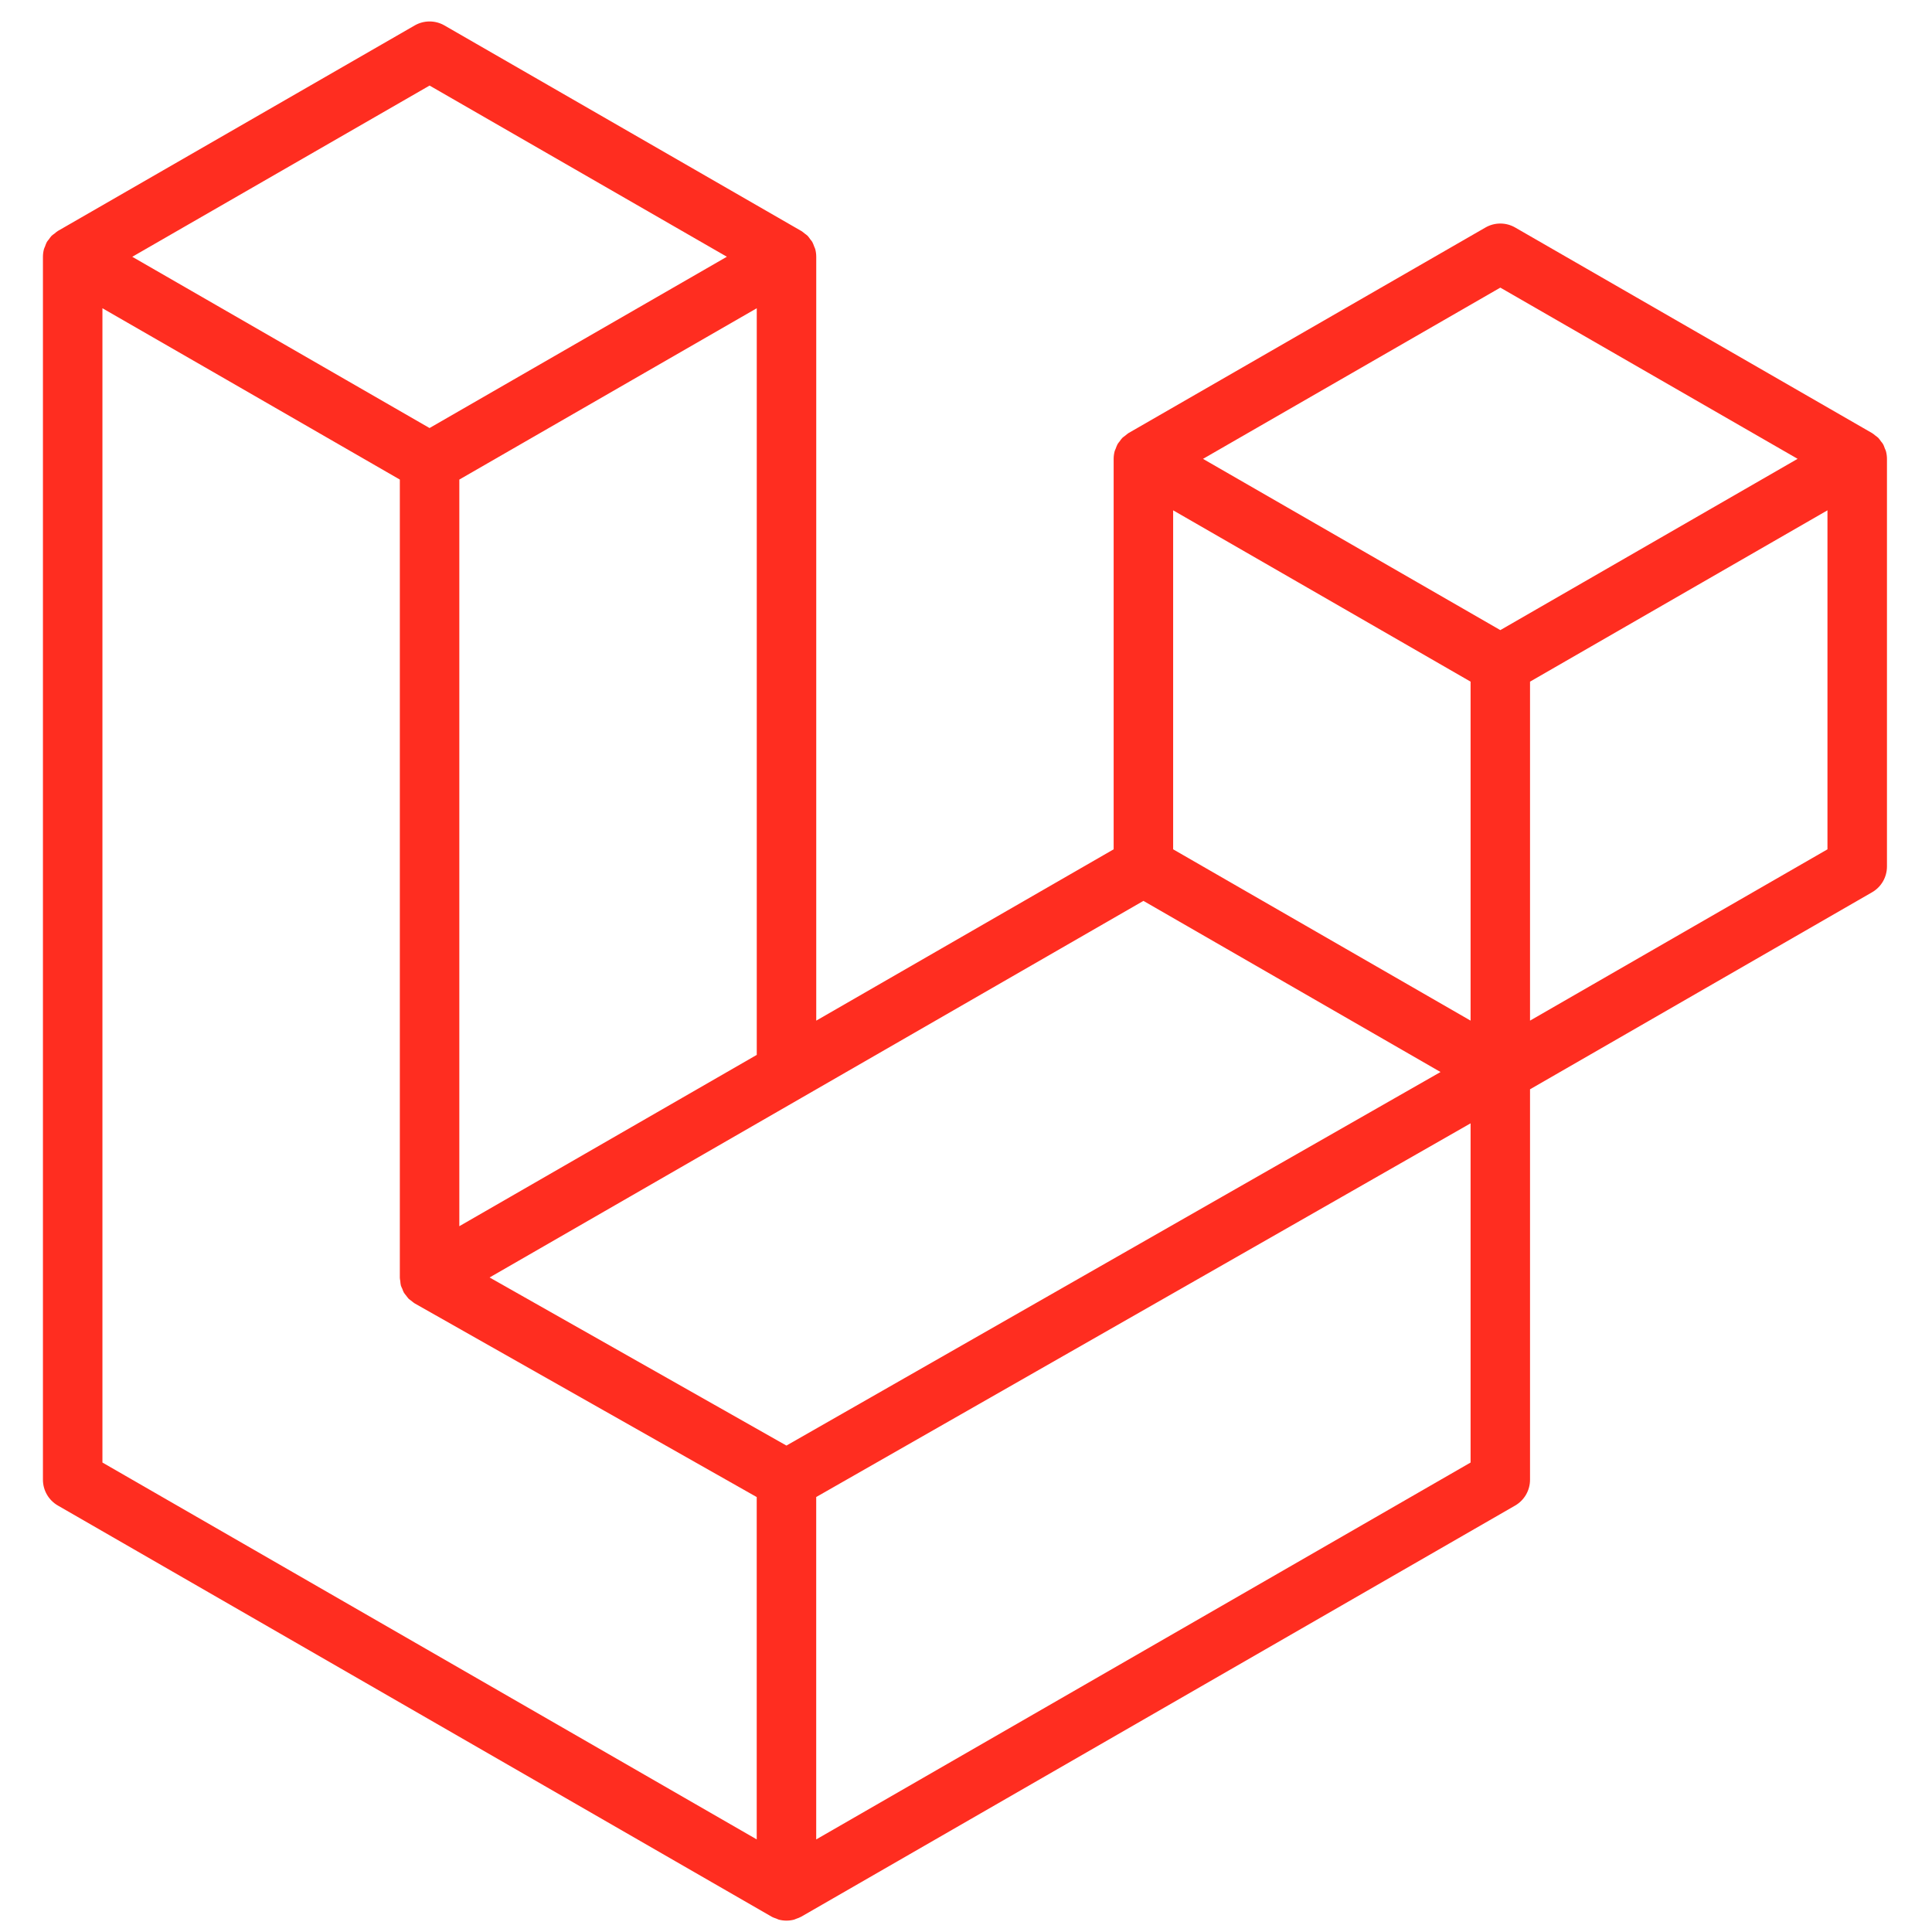
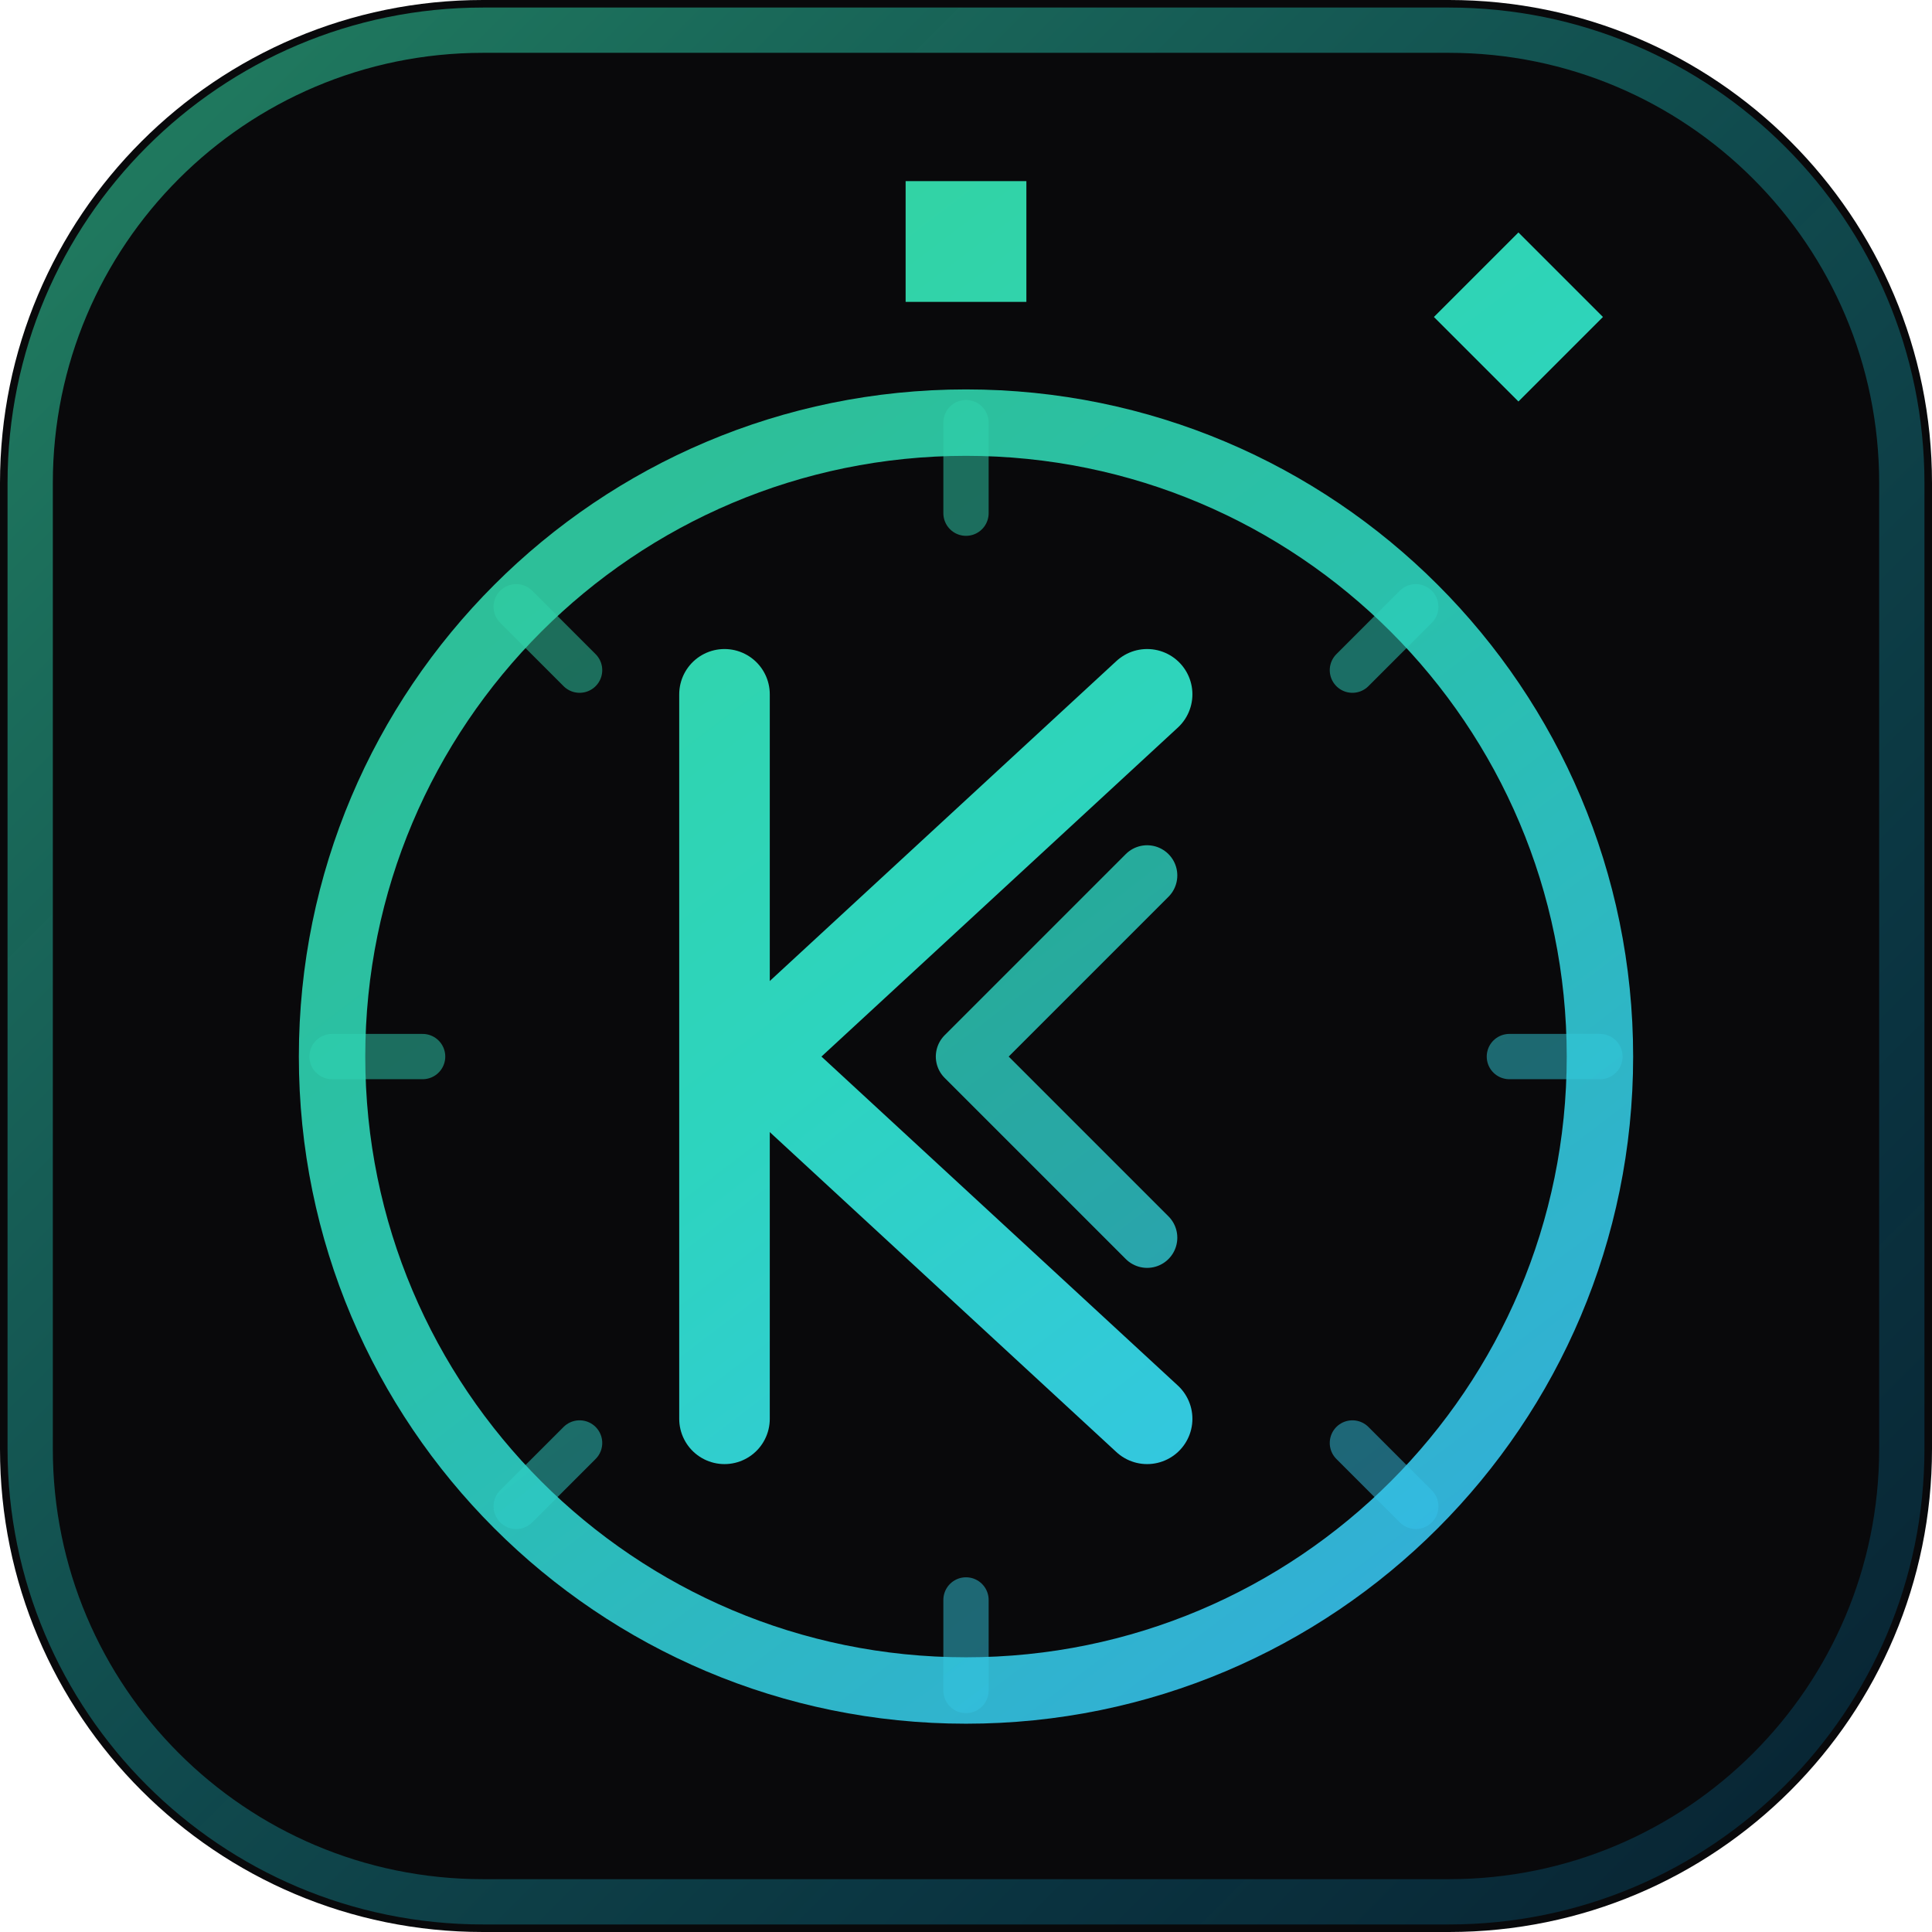
- <svg xmlns="http://www.w3.org/2000/svg" width="166" height="166" viewBox="0 0 166 166" fill="none">
-   <path fill-rule="evenodd" clip-rule="evenodd" d="M162.041 38.759C162.099 38.977 162.129 39.201 162.13 39.426V74.452C162.13 74.902 162.011 75.344 161.786 75.733C161.561 76.122 161.237 76.444 160.847 76.668L131.462 93.594V127.141C131.462 128.054 130.977 128.897 130.186 129.357L68.847 164.683C68.707 164.763 68.554 164.814 68.401 164.868C68.343 164.887 68.289 164.922 68.228 164.938C67.8 165.051 67.349 165.051 66.92 164.938C66.85 164.919 66.786 164.881 66.719 164.855C66.579 164.804 66.432 164.76 66.298 164.683L4.972 129.357C4.583 129.133 4.259 128.81 4.034 128.421C3.808 128.032 3.69 127.591 3.689 127.141L3.689 22.063C3.689 21.834 3.721 21.61 3.779 21.393C3.798 21.32 3.843 21.253 3.868 21.179C3.916 21.045 3.961 20.908 4.031 20.783C4.079 20.7 4.149 20.633 4.206 20.557C4.28 20.454 4.347 20.349 4.433 20.26C4.506 20.186 4.602 20.132 4.685 20.068C4.778 19.992 4.861 19.909 4.966 19.848L35.633 2.185C36.022 1.961 36.462 1.844 36.91 1.844C37.358 1.844 37.798 1.961 38.186 2.185L68.851 19.848H68.857C68.959 19.912 69.045 19.992 69.138 20.065C69.221 20.129 69.313 20.186 69.387 20.257C69.476 20.349 69.54 20.454 69.616 20.557C69.671 20.633 69.744 20.7 69.789 20.783C69.862 20.911 69.904 21.045 69.955 21.179C69.98 21.253 70.025 21.32 70.044 21.396C70.103 21.614 70.133 21.838 70.133 22.063V87.694L95.686 72.974V39.423C95.686 39.2 95.718 38.973 95.775 38.759C95.798 38.683 95.839 38.615 95.865 38.542C95.916 38.408 95.96 38.271 96.031 38.146C96.079 38.063 96.149 37.996 96.203 37.92C96.279 37.818 96.343 37.712 96.433 37.623C96.506 37.549 96.599 37.495 96.681 37.431C96.777 37.355 96.86 37.272 96.962 37.211L127.633 19.548C128.021 19.324 128.461 19.206 128.91 19.206C129.358 19.206 129.798 19.324 130.186 19.548L160.85 37.211C160.959 37.275 161.042 37.355 161.137 37.428C161.217 37.492 161.31 37.549 161.383 37.62C161.473 37.712 161.536 37.818 161.613 37.92C161.67 37.996 161.741 38.063 161.785 38.146C161.859 38.271 161.9 38.408 161.951 38.542C161.98 38.615 162.021 38.683 162.041 38.759ZM157.018 72.974V43.848L146.287 50.028L131.462 58.568V87.694L157.021 72.974H157.018ZM126.354 125.663V96.518L111.771 104.85L70.13 128.626V158.046L126.354 125.663ZM8.801 26.485V125.663L65.018 158.043V128.629L35.649 112L35.64 111.994L35.627 111.988C35.528 111.93 35.445 111.847 35.353 111.777C35.273 111.713 35.18 111.662 35.11 111.592L35.104 111.582C35.021 111.502 34.963 111.403 34.893 111.314C34.829 111.228 34.753 111.154 34.702 111.065L34.699 111.055C34.641 110.96 34.606 110.845 34.565 110.736C34.523 110.64 34.469 110.551 34.443 110.449C34.411 110.328 34.405 110.197 34.392 110.072C34.379 109.976 34.354 109.881 34.354 109.785V109.778V41.205L19.532 32.662L8.801 26.485ZM36.913 7.35L11.364 22.063L36.907 36.777L62.453 22.06L36.907 7.35H36.913ZM50.2 99.174L65.022 90.637V26.485L54.291 32.665L39.466 41.205V105.357L50.2 99.174ZM128.91 24.713L103.363 39.426L128.91 54.14L154.453 39.423L128.91 24.713ZM126.354 58.568L111.529 50.028L100.798 43.848V72.974L115.619 81.511L126.354 87.694V58.568ZM67.571 124.205L105.042 102.803L123.772 92.109L98.245 77.405L68.854 94.334L42.066 109.762L67.571 124.205Z" fill="#FF2D20" />
+ <svg xmlns="http://www.w3.org/2000/svg" viewBox="0 0 64 64" fill="none">
+   <rect width="64" height="64" rx="16" fill="#09090b" />
+   <rect x="1" y="1" width="62" height="62" rx="15" stroke="url(#borderG)" stroke-width="1.5" fill="none" />
+   <path d="M30 6h4v4h-4z" fill="url(#klkGrad)" />
+   <path d="M47.5 10.5l2.8-2.8 2.8 2.8-2.8 2.8z" fill="url(#klkGrad)" />
+   <circle cx="32" cy="35" r="21" stroke="url(#klkGrad)" stroke-width="2.2" opacity="0.9" />
+   <path d="M32 14v3M32 53v3M11 35h3M50 35h3M17.1 20.1l2.1 2.1M44.8 47.8l2.1 2.1M17.1 49.9l2.1-2.1M44.8 22.2l2.1-2.1" stroke="url(#klkGrad)" stroke-width="1.5" stroke-linecap="round" opacity="0.5" />
+   <path d="M24 23v24" stroke="url(#klkGrad)" stroke-width="3" stroke-linecap="round" />
+   <path d="M38 23L25 35l13 12" stroke="url(#klkGrad)" stroke-width="3" stroke-linecap="round" stroke-linejoin="round" />
+   <path d="M38 29l-6 6 6 6" stroke="url(#klkGrad)" stroke-width="2" stroke-linecap="round" stroke-linejoin="round" opacity="0.8" />
+   <defs>
+     <linearGradient id="klkGrad" x1="14" y1="6" x2="52" y2="56" gradientUnits="userSpaceOnUse">
+       <stop offset="0%" stop-color="#34d399" />
+       <stop offset="50%" stop-color="#2dd4bf" />
+       <stop offset="100%" stop-color="#38bdf8" />
+     </linearGradient>
+     <linearGradient id="borderG" x1="0" y1="0" x2="64" y2="64" gradientUnits="userSpaceOnUse">
+       <stop offset="0%" stop-color="#34d399" stop-opacity="0.6" />
+       <stop offset="100%" stop-color="#0284c7" stop-opacity="0.2" />
+     </linearGradient>
+   </defs>
</svg>
